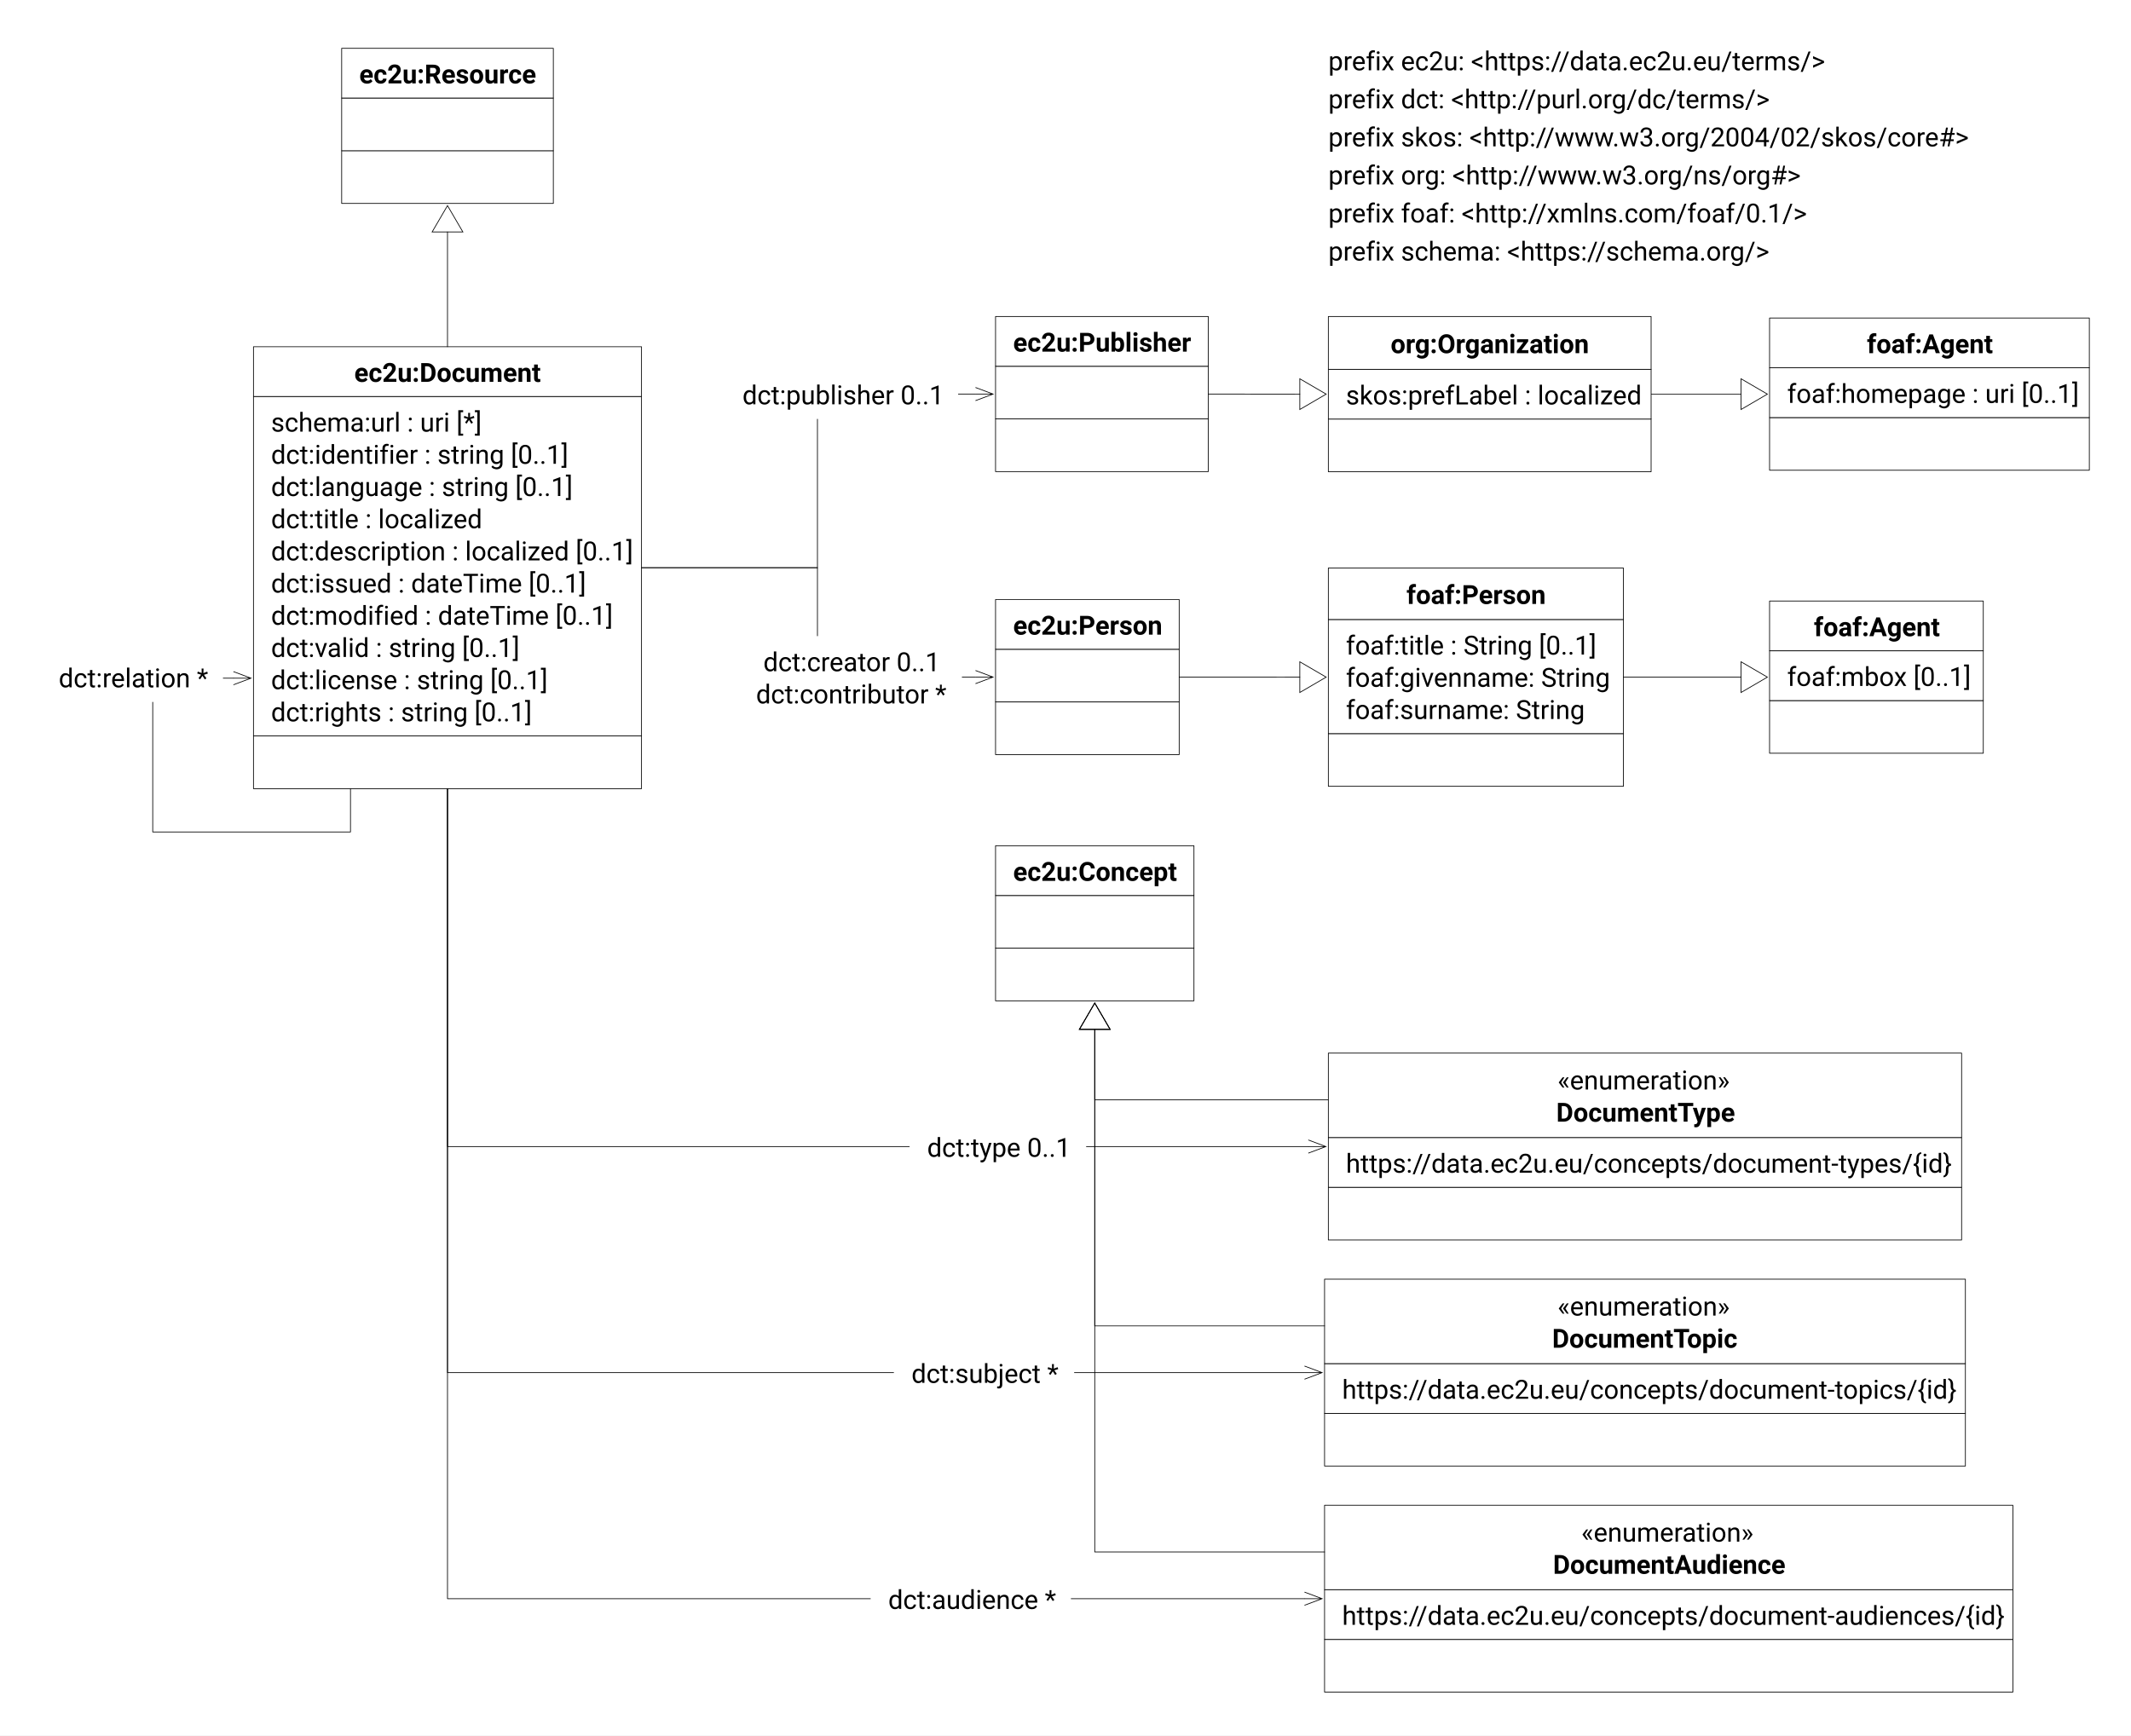
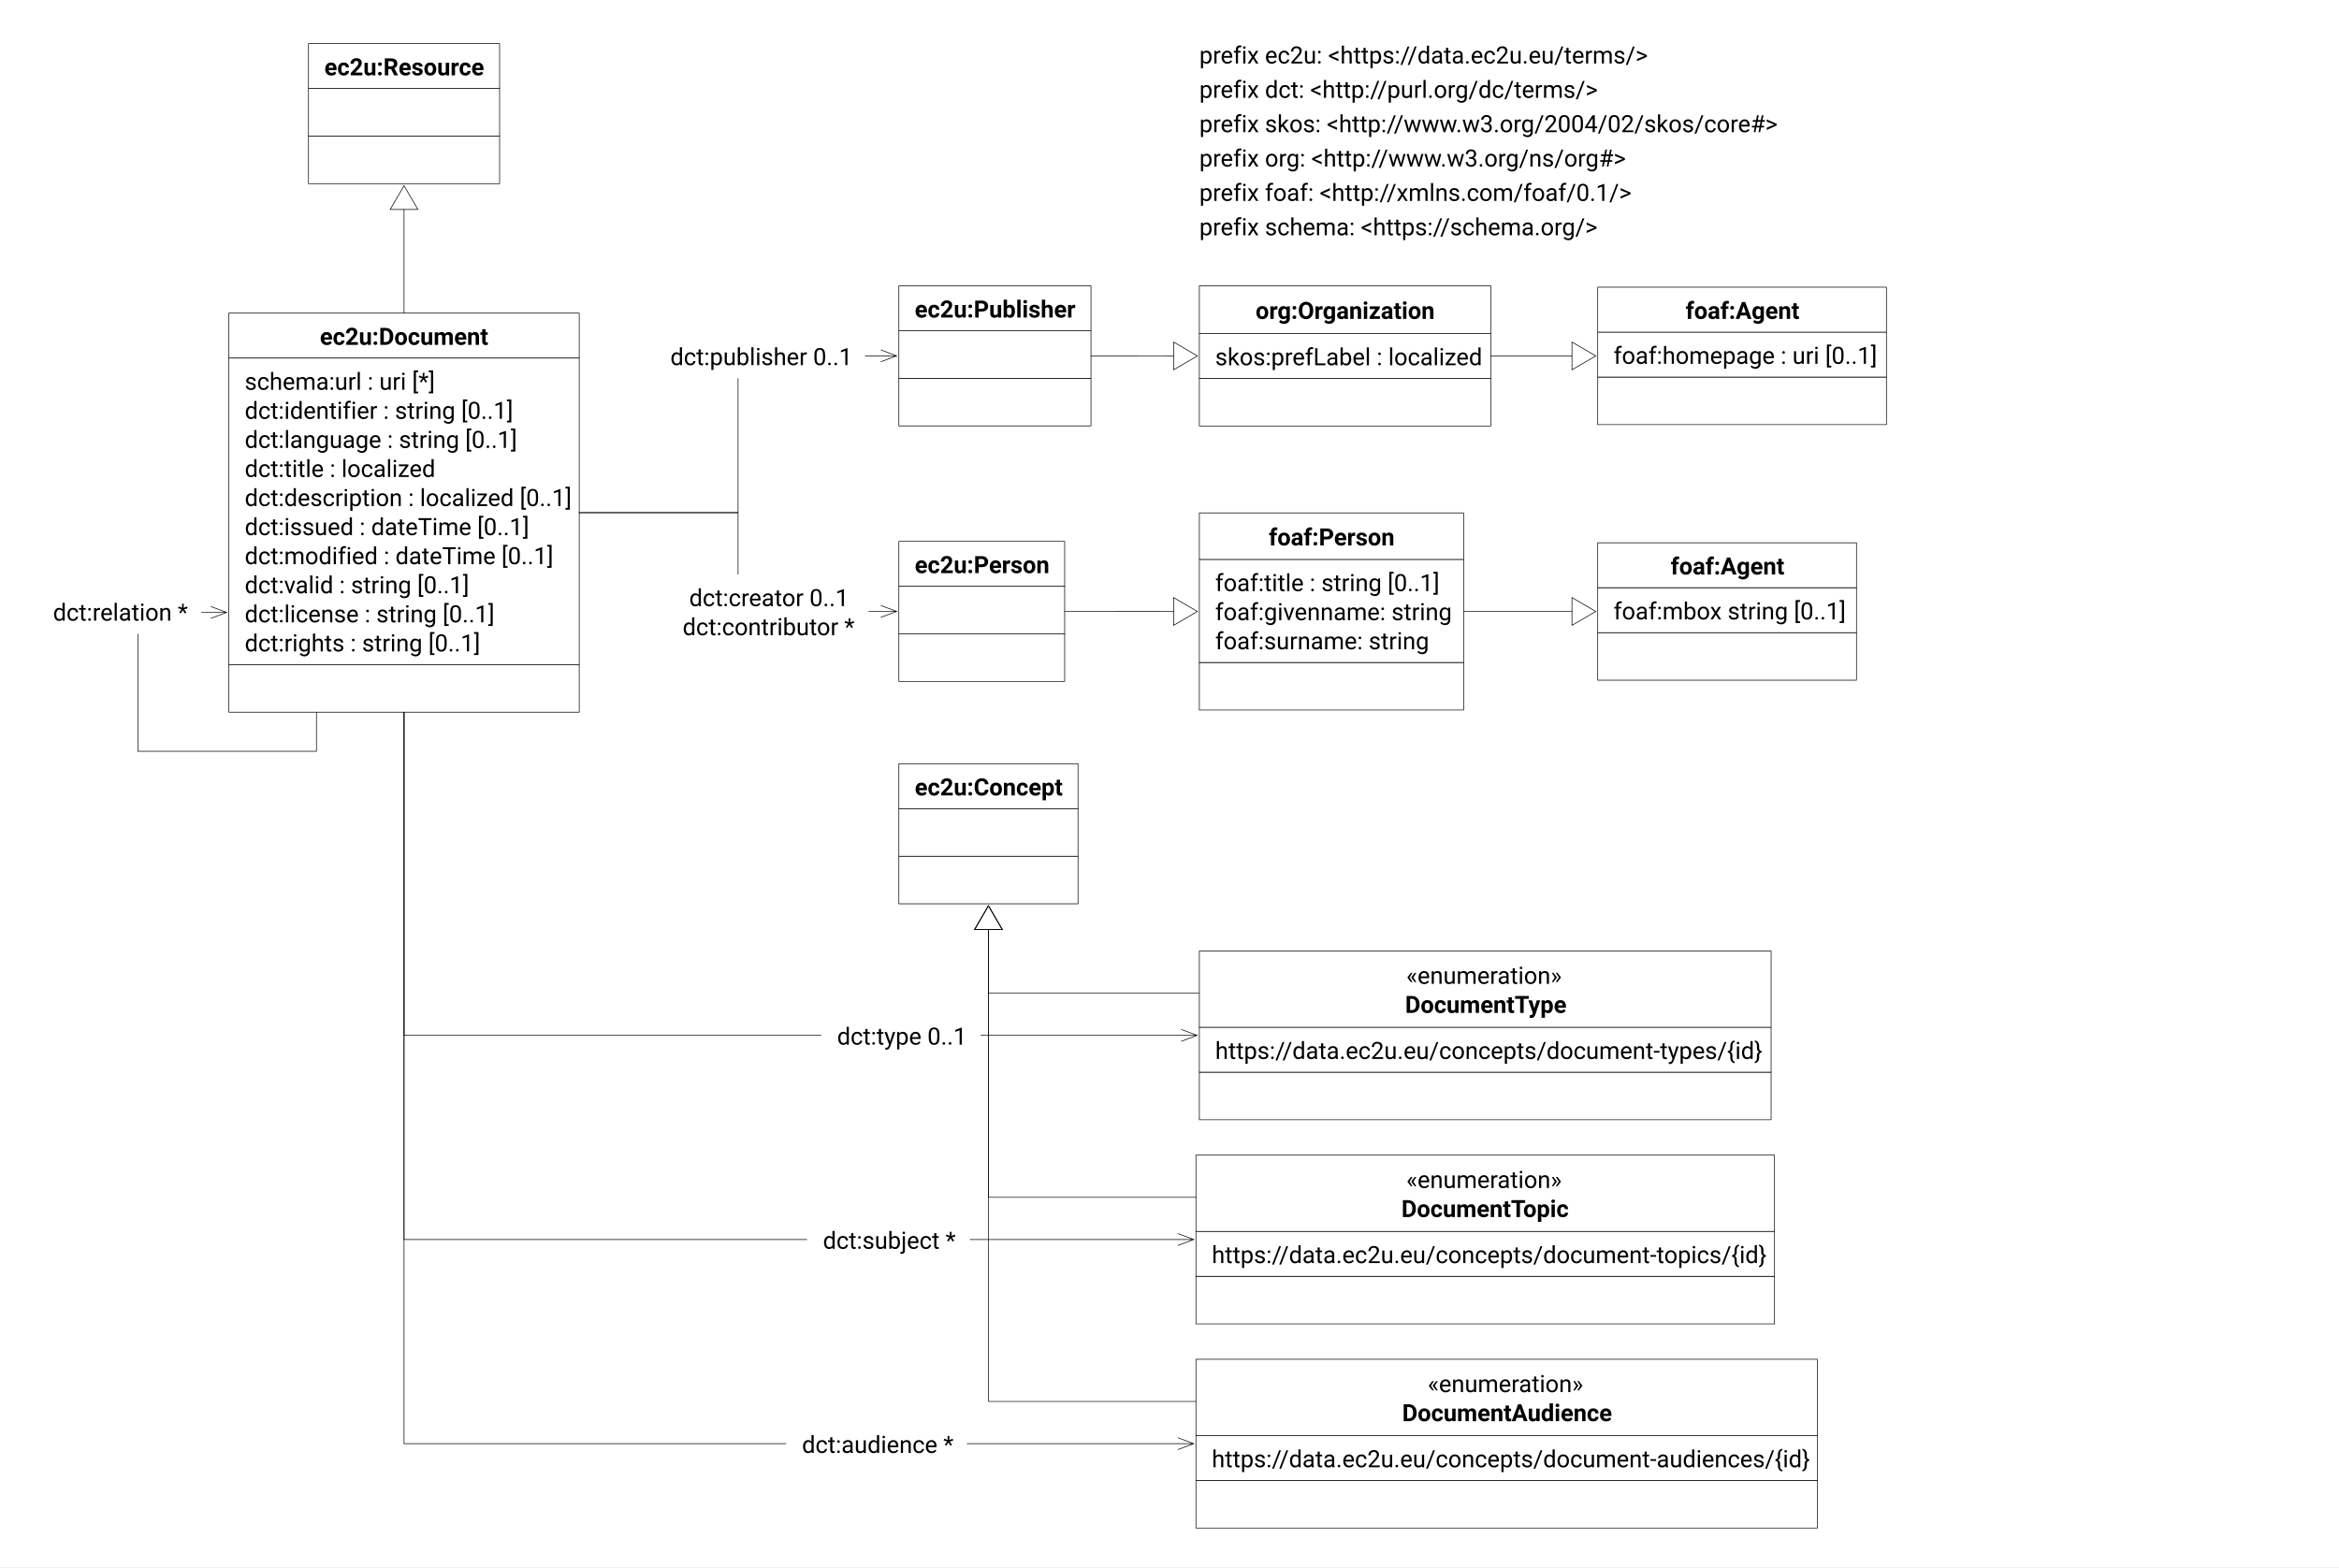
- <svg xmlns="http://www.w3.org/2000/svg" xmlns:xlink="http://www.w3.org/1999/xlink" version="1.1" viewBox="-92 20 728 593" width="728" height="593">
+ <svg xmlns="http://www.w3.org/2000/svg" xmlns:xlink="http://www.w3.org/1999/xlink" version="1.1" viewBox="-92 20 885 593" width="885" height="593">
  <defs>
    <marker orient="auto" overflow="visible" markerUnits="strokeWidth" id="UMLInheritance_Marker" stroke-linejoin="miter" stroke-miterlimit="10" viewBox="-1 -22 38 44" markerWidth="38" markerHeight="44" color="black">
      <g>
        <path d="M 36 0 L 0 -21 L 0 21 Z" fill="none" stroke="currentColor" stroke-width="1" />
      </g>
    </marker>
    <marker orient="auto" overflow="visible" markerUnits="strokeWidth" id="StickArrow_Marker" stroke-linejoin="miter" stroke-miterlimit="10" viewBox="-1 -10 26 20" markerWidth="26" markerHeight="20" color="black">
      <g>
        <path d="M 24 0 L 0 0 M 0 -9 L 24 0 L 0 9" fill="none" stroke="currentColor" stroke-width="1" />
      </g>
    </marker>
  </defs>
  <g id="documents" stroke-dasharray="none" fill-opacity="1" fill="none" stroke="none" stroke-opacity="1">
-     <rect fill="white" x="-92" y="20" width="728" height="593" />
+     <rect fill="white" x="-92" y="20" width="885" height="593" />
    <g id="documents_Layer_1">
      <g id="Group_2">
        <g id="Graphic_5">
          <rect x="-5.408" y="271.479" width="132.568" height="18" fill="white" />
          <rect x="-5.408" y="271.479" width="132.568" height="18" stroke="black" stroke-linecap="round" stroke-linejoin="round" stroke-width=".25" />
        </g>
        <g id="Graphic_4">
          <rect x="-5.408" y="155.479" width="132.568" height="116" fill="white" />
          <rect x="-5.408" y="155.479" width="132.568" height="116" stroke="black" stroke-linecap="round" stroke-linejoin="round" stroke-width=".25" />
          <text transform="translate(.5920061 158.4788)" fill="black">
            <tspan font-family="Roboto" font-size="9" fill="black" x="0" y="9">schema:url : uri [*]</tspan>
            <tspan font-family="Roboto" font-size="9" fill="black" x="0" y="20">dct:identifier : string
                            [0..1]
                        </tspan>
            <tspan font-family="Roboto" font-size="9" fill="black" x="0" y="31">dct:language : string
                            [0..1]
                        </tspan>
            <tspan font-family="Roboto" font-size="9" fill="black" x="0" y="42">dct:title : localized
                        </tspan>
            <tspan font-family="Roboto" font-size="9" fill="black" x="0" y="53">dct:description : localized
                            [0..1]
                        </tspan>
            <tspan font-family="Roboto" font-size="9" fill="black" x="0" y="64">dct:issued : dateTime
                            [0..1]
                        </tspan>
            <tspan font-family="Roboto" font-size="9" fill="black" x="0" y="75">dct:modified : dateTime
                            [0..1]
                        </tspan>
            <tspan font-family="Roboto" font-size="9" fill="black" x="0" y="86">dct:valid : string [0..1]
                        </tspan>
            <tspan font-family="Roboto" font-size="9" fill="black" x="0" y="97">dct:license : string
                            [0..1]
                        </tspan>
            <tspan font-family="Roboto" font-size="9" fill="black" x="0" y="108">dct:rights : string
                            [0..1]
                        </tspan>
          </text>
        </g>
        <g id="Graphic_3">
          <rect x="-5.408" y="138.479" width="132.568" height="17" fill="white" />
          <rect x="-5.408" y="138.479" width="132.568" height="17" stroke="black" stroke-linecap="round" stroke-linejoin="round" stroke-width=".25" />
          <text transform="translate(29.02023 141.4788)" fill="black">
            <tspan font-family="Roboto" font-weight="bold" font-size="9" fill="black" x="0" y="9">
                            ec2u:Document
                        </tspan>
          </text>
        </g>
      </g>
      <g id="Group_111">
        <g id="Graphic_31">
          <text transform="translate(361.7951 35.01575)" fill="black">
            <tspan font-family="Roboto" font-size="9" fill="black" x="0" y="9">prefix ec2u: &lt;https://data.ec2u.eu/terms/&gt;</tspan>
          </text>
        </g>
      </g>
      <g id="Group_56">
        <g id="Graphic_59">
          <rect x="24.721" y="71.504" width="72.311" height="18" fill="white" />
          <rect x="24.721" y="71.504" width="72.311" height="18" stroke="black" stroke-linecap="round" stroke-linejoin="round" stroke-width=".25" />
        </g>
        <g id="Graphic_58">
          <rect x="24.721" y="53.504" width="72.311" height="18" fill="white" />
          <rect x="24.721" y="53.504" width="72.311" height="18" stroke="black" stroke-linecap="round" stroke-linejoin="round" stroke-width=".25" />
        </g>
        <g id="Graphic_57">
          <a xlink:href="resources.svg">
            <rect x="24.721" y="36.504" width="72.311" height="17" fill="white" />
            <rect x="24.721" y="36.504" width="72.311" height="17" stroke="black" stroke-linecap="round" stroke-linejoin="round" stroke-width=".25" />
            <text transform="translate(30.72091 39.50394)" fill="black">
              <tspan font-family="Roboto" font-weight="bold" font-size="9" fill="black" x="0" y="9">
                                ec2u:Resource
                            </tspan>
            </text>
          </a>
        </g>
      </g>
      <g id="Line_114">
        <line x1="60.876" y1="138.479" x2="60.876" y2="99.254" marker-end="url(#UMLInheritance_Marker)" stroke="black" stroke-linecap="round" stroke-linejoin="round" stroke-width=".25" />
      </g>
      <g id="Graphic_116">
        <a xlink:href="http://xmlns.com/foaf/spec/">
          <text transform="translate(361.7951 87.01575)" fill="black">
            <tspan font-family="Roboto" font-size="9" fill="black" x="0" y="9">prefix foaf: &lt;http://xmlns.com/foaf/0.1/&gt;</tspan>
          </text>
        </a>
      </g>
      <g id="Group_120">
        <g id="Graphic_123">
-           <rect x="361.795" y="270.667" width="100.805" height="18" fill="white" />
-           <rect x="361.795" y="270.667" width="100.805" height="18" stroke="black" stroke-linecap="round" stroke-linejoin="round" stroke-width=".25" />
+           <rect x="361.795" y="270.667" width="99.979" height="18" fill="white" />
+           <rect x="361.795" y="270.667" width="99.979" height="18" stroke="black" stroke-linecap="round" stroke-linejoin="round" stroke-width=".25" />
        </g>
        <g id="Graphic_122">
-           <rect x="361.795" y="231.667" width="100.805" height="39" fill="white" />
-           <rect x="361.795" y="231.667" width="100.805" height="39" stroke="black" stroke-linecap="round" stroke-linejoin="round" stroke-width=".25" />
+           <rect x="361.795" y="231.667" width="99.979" height="39" fill="white" />
+           <rect x="361.795" y="231.667" width="99.979" height="39" stroke="black" stroke-linecap="round" stroke-linejoin="round" stroke-width=".25" />
          <text transform="translate(367.7951 234.6673)" fill="black">
-             <tspan font-family="Roboto" font-size="9" fill="black" x="0" y="9">foaf:title : String [0..1]
-                         </tspan>
-             <tspan font-family="Roboto" font-size="9" fill="black" x="0" y="20">foaf:givenname: String
-                         </tspan>
-             <tspan font-family="Roboto" font-size="9" fill="black" x="0" y="31">foaf:surname: String</tspan>
+             <tspan font-family="Roboto" font-size="9" fill="black" x="0" y="9">foaf:title : string [0..1]
+                         </tspan>
+             <tspan font-family="Roboto" font-size="9" fill="black" x="0" y="20">foaf:givenname: string
+                         </tspan>
+             <tspan font-family="Roboto" font-size="9" fill="black" x="0" y="31">foaf:surname: string</tspan>
          </text>
        </g>
        <g id="Graphic_121">
          <a xlink:href="http://xmlns.com/foaf/spec/#term_Person">
-             <rect x="361.795" y="214.077" width="100.805" height="17.59" fill="white" />
-             <rect x="361.795" y="214.077" width="100.805" height="17.59" stroke="black" stroke-linecap="round" stroke-linejoin="round" stroke-width=".25" />
-             <text transform="translate(388.4889 217.3723)" fill="black">
+             <rect x="361.795" y="214.077" width="99.979" height="17.59" fill="white" />
+             <rect x="361.795" y="214.077" width="99.979" height="17.59" stroke="black" stroke-linecap="round" stroke-linejoin="round" stroke-width=".25" />
+             <text transform="translate(388.0758 217.3723)" fill="black">
              <tspan font-family="Roboto" font-weight="bold" font-size="9" fill="black" x="0" y="9">
                                foaf:Person
                            </tspan>
            </text>
          </a>
        </g>
      </g>
      <g id="Group_133">
        <g id="Graphic_136">
          <rect x="248.102" y="163.148" width="72.688" height="18" fill="white" />
          <rect x="248.102" y="163.148" width="72.688" height="18" stroke="black" stroke-linecap="round" stroke-linejoin="round" stroke-width=".25" />
        </g>
        <g id="Graphic_135">
          <rect x="248.102" y="145.148" width="72.688" height="18" fill="white" />
          <rect x="248.102" y="145.148" width="72.688" height="18" stroke="black" stroke-linecap="round" stroke-linejoin="round" stroke-width=".25" />
        </g>
        <g id="Graphic_134">
          <rect x="248.102" y="128.148" width="72.688" height="17" fill="white" />
          <rect x="248.102" y="128.148" width="72.688" height="17" stroke="black" stroke-linecap="round" stroke-linejoin="round" stroke-width=".25" />
          <text transform="translate(254.1024 131.1479)" fill="black">
            <tspan font-family="Roboto" font-weight="bold" font-size="9" fill="black" x="0" y="9">
                            ec2u:Publisher
                        </tspan>
          </text>
        </g>
      </g>
      <g id="Line_132">
        <path d="M 127.16 213.979 L 187.26 213.979 L 187.26 154.648 L 241.252 154.648" marker-end="url(#StickArrow_Marker)" stroke="black" stroke-linecap="round" stroke-linejoin="round" stroke-width=".25" />
      </g>
      <g id="Graphic_131">
        <rect x="155.626" y="146.148" width="79.698" height="17" fill="white" />
        <text transform="translate(161.6257 149.1478)" fill="black">
          <tspan font-family="Roboto" font-size="9" fill="black" x="0" y="9">dct:publisher 0..1</tspan>
        </text>
      </g>
      <g id="Group_142">
        <g id="Graphic_145">
          <rect x="512.527" y="162.67" width="109.238" height="18" fill="white" />
          <rect x="512.527" y="162.67" width="109.238" height="18" stroke="black" stroke-linecap="round" stroke-linejoin="round" stroke-width=".25" />
        </g>
        <g id="Graphic_144">
          <rect x="512.527" y="145.67" width="109.238" height="17" fill="white" />
          <rect x="512.527" y="145.67" width="109.238" height="17" stroke="black" stroke-linecap="round" stroke-linejoin="round" stroke-width=".25" />
          <text transform="translate(518.5273 148.6697)" fill="black">
            <tspan font-family="Roboto" font-size="9" fill="black" x="0" y="9">foaf:homepage : uri [0..1]
                        </tspan>
          </text>
        </g>
        <g id="Graphic_143">
          <a xlink:href="http://xmlns.com/foaf/0.1/#term_Agent">
            <rect x="512.527" y="128.67" width="109.238" height="17" fill="white" />
            <rect x="512.527" y="128.67" width="109.238" height="17" stroke="black" stroke-linecap="round" stroke-linejoin="round" stroke-width=".25" />
            <text transform="translate(545.78 131.6697)" fill="black">
              <tspan font-family="Roboto" font-weight="bold" font-size="9" fill="black" x="0" y="9">
                                foaf:Agent
                            </tspan>
            </text>
          </a>
        </g>
      </g>
      <g id="Line_141">
        <line x1="472.057" y1="154.67" x2="502.777" y2="154.67" marker-end="url(#UMLInheritance_Marker)" stroke="black" stroke-linecap="round" stroke-linejoin="round" stroke-width=".25" />
      </g>
      <g id="Group_137">
        <g id="Graphic_140">
          <rect x="361.795" y="163.192" width="110.262" height="18" fill="white" />
          <rect x="361.795" y="163.192" width="110.262" height="18" stroke="black" stroke-linecap="round" stroke-linejoin="round" stroke-width=".25" />
        </g>
        <g id="Graphic_139">
          <rect x="361.795" y="146.192" width="110.262" height="17" fill="white" />
          <rect x="361.795" y="146.192" width="110.262" height="17" stroke="black" stroke-linecap="round" stroke-linejoin="round" stroke-width=".25" />
          <text transform="translate(367.7951 149.1916)" fill="black">
            <tspan font-family="Roboto" font-size="9" fill="black" x="0" y="9">skos:prefLabel : localized
                        </tspan>
          </text>
        </g>
        <g id="Graphic_138">
          <a xlink:href="https://www.w3.org/TR/vocab-org/#org:Organization">
            <rect x="361.795" y="128.148" width="110.262" height="18.044" fill="white" />
            <rect x="361.795" y="128.148" width="110.262" height="18.044" stroke="black" stroke-linecap="round" stroke-linejoin="round" stroke-width=".25" />
            <text transform="translate(383.0748 131.6697)" fill="black">
              <tspan font-family="Roboto" font-weight="bold" font-size="9" fill="black" x="0" y="9">
                                org:Organization
                            </tspan>
            </text>
          </a>
        </g>
      </g>
      <g id="Line_146">
        <path d="M 320.791 154.648 L 331.791 154.648 L 350.795 154.67 L 352.045 154.67" marker-end="url(#UMLInheritance_Marker)" stroke="black" stroke-linecap="round" stroke-linejoin="round" stroke-width=".25" />
      </g>
      <g id="Line_167">
        <path d="M 361.795 395.805 L 281.992 395.805 L 281.992 371.726" marker-end="url(#UMLInheritance_Marker)" stroke="black" stroke-linecap="round" stroke-linejoin="round" stroke-width=".25" />
      </g>
      <g id="Group_163">
        <g id="Graphic_166">
          <rect x="248.102" y="343.976" width="67.78" height="18" fill="white" />
          <rect x="248.102" y="343.976" width="67.78" height="18" stroke="black" stroke-linecap="round" stroke-linejoin="round" stroke-width=".25" />
        </g>
        <g id="Graphic_165">
          <rect x="248.102" y="325.976" width="67.78" height="18" fill="white" />
          <rect x="248.102" y="325.976" width="67.78" height="18" stroke="black" stroke-linecap="round" stroke-linejoin="round" stroke-width=".25" />
        </g>
        <g id="Graphic_164">
          <a xlink:href="datasets.svg">
            <rect x="248.102" y="308.976" width="67.78" height="17" fill="white" />
            <rect x="248.102" y="308.976" width="67.78" height="17" stroke="black" stroke-linecap="round" stroke-linejoin="round" stroke-width=".25" />
            <text transform="translate(254.1024 311.9764)" fill="black">
              <tspan font-family="Roboto" font-weight="bold" font-size="9" fill="black" x="0" y="9">
                                ec2u:Concept
                            </tspan>
            </text>
          </a>
        </g>
      </g>
      <g id="Group_159">
        <g id="Graphic_162">
          <rect x="361.795" y="425.691" width="216.337" height="18" fill="white" />
          <rect x="361.795" y="425.691" width="216.337" height="18" stroke="black" stroke-linecap="round" stroke-linejoin="round" stroke-width=".25" />
        </g>
        <g id="Graphic_161">
          <rect x="361.795" y="408.691" width="216.337" height="17" fill="white" />
          <rect x="361.795" y="408.691" width="216.337" height="17" stroke="black" stroke-linecap="round" stroke-linejoin="round" stroke-width=".25" />
          <text transform="translate(367.7951 411.691)" fill="black">
            <tspan font-family="Roboto" font-size="9" fill="black" x="0" y="9">
                            https://data.ec2u.eu/concepts/document-types/{id}
                        </tspan>
          </text>
        </g>
        <g id="Graphic_160">
          <rect x="361.795" y="379.843" width="216.337" height="28.848" fill="white" />
          <rect x="361.795" y="379.843" width="216.337" height="28.848" stroke="black" stroke-linecap="round" stroke-linejoin="round" stroke-width=".25" />
          <text transform="translate(439.6434 383.2668)" fill="black">
            <tspan font-family="Roboto" font-size="9" fill="black" x=".446" y="9">«enumeration»</tspan>
            <tspan font-family="Roboto" font-weight="bold" font-size="9" fill="black" x="0" y="20">
                            DocumentType
                        </tspan>
          </text>
        </g>
      </g>
      <g id="Line_172">
        <path d="M 127.16 213.979 L 187.26 213.979 L 187.26 251.35 L 241.252 251.35" marker-end="url(#StickArrow_Marker)" stroke="black" stroke-linecap="round" stroke-linejoin="round" stroke-width=".25" />
      </g>
      <g id="Graphic_173">
        <rect x="160.274" y="237.35" width="76.345" height="28" fill="white" />
        <text transform="translate(166.2738 240.3504)" fill="black">
          <tspan font-family="Roboto" font-size="9" fill="black" x="2.483" y="9">dct:creator 0..1</tspan>
          <tspan font-family="Roboto" font-size="9" fill="black" x="0" y="20">dct:contributor *</tspan>
        </text>
      </g>
      <g id="Group_175">
        <g id="Graphic_178">
-           <rect x="512.527" y="259.372" width="73.014" height="18" fill="white" />
-           <rect x="512.527" y="259.372" width="73.014" height="18" stroke="black" stroke-linecap="round" stroke-linejoin="round" stroke-width=".25" />
+           <rect x="512.527" y="259.372" width="97.904" height="18" fill="white" />
+           <rect x="512.527" y="259.372" width="97.904" height="18" stroke="black" stroke-linecap="round" stroke-linejoin="round" stroke-width=".25" />
        </g>
        <g id="Graphic_177">
-           <rect x="512.527" y="242.372" width="73.014" height="17" fill="white" />
-           <rect x="512.527" y="242.372" width="73.014" height="17" stroke="black" stroke-linecap="round" stroke-linejoin="round" stroke-width=".25" />
+           <rect x="512.527" y="242.372" width="97.904" height="17" fill="white" />
+           <rect x="512.527" y="242.372" width="97.904" height="17" stroke="black" stroke-linecap="round" stroke-linejoin="round" stroke-width=".25" />
          <text transform="translate(518.5273 245.3723)" fill="black">
-             <tspan font-family="Roboto" font-size="9" fill="black" x="0" y="9">foaf:mbox [0..1]</tspan>
+             <tspan font-family="Roboto" font-size="9" fill="black" x="0" y="9">foaf:mbox string [0..1]
+                         </tspan>
          </text>
        </g>
        <g id="Graphic_176">
          <a xlink:href="http://xmlns.com/foaf/0.1/#term_Agent">
-             <rect x="512.527" y="225.372" width="73.014" height="17" fill="white" />
-             <rect x="512.527" y="225.372" width="73.014" height="17" stroke="black" stroke-linecap="round" stroke-linejoin="round" stroke-width=".25" />
-             <text transform="translate(527.668 228.3723)" fill="black">
+             <rect x="512.527" y="225.372" width="97.904" height="17" fill="white" />
+             <rect x="512.527" y="225.372" width="97.904" height="17" stroke="black" stroke-linecap="round" stroke-linejoin="round" stroke-width=".25" />
+             <text transform="translate(540.1133 228.3723)" fill="black">
              <tspan font-family="Roboto" font-weight="bold" font-size="9" fill="black" x="0" y="9">
                                foaf:Agent
                            </tspan>
            </text>
          </a>
        </g>
      </g>
      <g id="Line_174">
-         <line x1="462.6" y1="251.372" x2="502.777" y2="251.372" marker-end="url(#UMLInheritance_Marker)" stroke="black" stroke-linecap="round" stroke-linejoin="round" stroke-width=".25" />
+         <line x1="461.774" y1="251.372" x2="502.777" y2="251.372" marker-end="url(#UMLInheritance_Marker)" stroke="black" stroke-linecap="round" stroke-linejoin="round" stroke-width=".25" />
      </g>
      <g id="Group_180">
        <g id="Graphic_183">
          <rect x="248.102" y="259.85" width="62.735" height="18" fill="white" />
          <rect x="248.102" y="259.85" width="62.735" height="18" stroke="black" stroke-linecap="round" stroke-linejoin="round" stroke-width=".25" />
        </g>
        <g id="Graphic_182">
          <rect x="248.102" y="241.85" width="62.735" height="18" fill="white" />
          <rect x="248.102" y="241.85" width="62.735" height="18" stroke="black" stroke-linecap="round" stroke-linejoin="round" stroke-width=".25" />
        </g>
        <g id="Graphic_181">
          <a xlink:href="persons.svg">
            <rect x="248.102" y="224.85" width="62.735" height="17" fill="white" />
            <rect x="248.102" y="224.85" width="62.735" height="17" stroke="black" stroke-linecap="round" stroke-linejoin="round" stroke-width=".25" />
            <text transform="translate(254.1024 227.8504)" fill="black">
              <tspan font-family="Roboto" font-weight="bold" font-size="9" fill="black" x="0" y="9">
                                ec2u:Person
                            </tspan>
            </text>
          </a>
        </g>
      </g>
      <g id="Line_179">
        <path d="M 310.837 251.35 L 321.837 251.35 L 350.795 251.372 L 352.045 251.372" marker-end="url(#UMLInheritance_Marker)" stroke="black" stroke-linecap="round" stroke-linejoin="round" stroke-width=".25" />
      </g>
      <g id="Graphic_184">
        <text transform="translate(361.7951 48.01575)" fill="black">
          <tspan font-family="Roboto" font-size="9" fill="black" x="0" y="9">prefix dct: &lt;http://purl.org/dc/terms/&gt;</tspan>
        </text>
      </g>
      <g id="Graphic_185">
        <text transform="translate(361.7951 61.01575)" fill="black">
          <tspan font-family="Roboto" font-size="9" fill="black" x="0" y="9">prefix skos: &lt;http://www.w3.org/2004/02/skos/core#&gt;</tspan>
        </text>
      </g>
      <g id="Line_188">
        <path d="M 27.734 289.479 L 27.734 304.278 L -39.824 304.278 L -39.824 251.729 L -12.258 251.729" marker-end="url(#StickArrow_Marker)" stroke="black" stroke-linecap="round" stroke-linejoin="round" stroke-width=".25" />
      </g>
      <g id="Graphic_189">
        <rect x="-77.953" y="242.85" width="62.124" height="17" fill="white" />
        <text transform="translate(-71.95276 245.8504)" fill="black">
          <tspan font-family="Roboto" font-size="9" fill="black" x="0" y="9">dct:relation *</tspan>
        </text>
      </g>
      <g id="Group_190">
        <g id="Graphic_193">
          <rect x="360.501" y="502.935" width="218.925" height="18" fill="white" />
          <rect x="360.501" y="502.935" width="218.925" height="18" stroke="black" stroke-linecap="round" stroke-linejoin="round" stroke-width=".25" />
        </g>
        <g id="Graphic_192">
          <rect x="360.501" y="485.935" width="218.925" height="17" fill="white" />
          <rect x="360.501" y="485.935" width="218.925" height="17" stroke="black" stroke-linecap="round" stroke-linejoin="round" stroke-width=".25" />
          <text transform="translate(366.5009 488.9351)" fill="black">
            <tspan font-family="Roboto" font-size="9" fill="black" x="0" y="9">
                            https://data.ec2u.eu/concepts/document-topics/{id}
                        </tspan>
          </text>
        </g>
        <g id="Graphic_191">
          <rect x="360.501" y="457.087" width="218.925" height="28.848" fill="white" />
          <rect x="360.501" y="457.087" width="218.925" height="28.848" stroke="black" stroke-linecap="round" stroke-linejoin="round" stroke-width=".25" />
          <text transform="translate(438.2438 460.5109)" fill="black">
            <tspan font-family="Roboto" font-size="9" fill="black" x="1.846" y="9">«enumeration»</tspan>
            <tspan font-family="Roboto" font-weight="bold" font-size="9" fill="black" x="0" y="20">
                            DocumentTopic
                        </tspan>
          </text>
        </g>
      </g>
      <g id="Group_194">
        <g id="Graphic_197">
          <rect x="360.501" y="580.179" width="235.145" height="18" fill="white" />
          <rect x="360.501" y="580.179" width="235.145" height="18" stroke="black" stroke-linecap="round" stroke-linejoin="round" stroke-width=".25" />
        </g>
        <g id="Graphic_196">
          <rect x="360.501" y="563.179" width="235.145" height="17" fill="white" />
          <rect x="360.501" y="563.179" width="235.145" height="17" stroke="black" stroke-linecap="round" stroke-linejoin="round" stroke-width=".25" />
          <text transform="translate(366.5009 566.1792)" fill="black">
            <tspan font-family="Roboto" font-size="9" fill="black" x="0" y="9">
                            https://data.ec2u.eu/concepts/document-audiences/{id}
                        </tspan>
          </text>
        </g>
        <g id="Graphic_195">
          <rect x="360.501" y="534.331" width="235.145" height="28.848" fill="white" />
          <rect x="360.501" y="534.331" width="235.145" height="28.848" stroke="black" stroke-linecap="round" stroke-linejoin="round" stroke-width=".25" />
          <text transform="translate(438.5338 537.7549)" fill="black">
            <tspan font-family="Roboto" font-size="9" fill="black" x="9.666" y="9">«enumeration»</tspan>
            <tspan font-family="Roboto" font-weight="bold" font-size="9" fill="black" x="0" y="20">
                            DocumentAudience
                        </tspan>
          </text>
        </g>
      </g>
      <g id="Line_198">
        <path d="M 360.501 550.293 L 281.992 550.293 L 281.992 493.761 L 281.992 416.517 L 281.992 371.726" marker-end="url(#UMLInheritance_Marker)" stroke="black" stroke-linecap="round" stroke-linejoin="round" stroke-width=".25" />
      </g>
      <g id="Line_199">
        <path d="M 360.501 473.049 L 281.992 473.049 L 281.992 416.517 L 281.992 371.726" marker-end="url(#UMLInheritance_Marker)" stroke="black" stroke-linecap="round" stroke-linejoin="round" stroke-width=".25" />
      </g>
      <g id="Line_168">
        <path d="M 60.876 289.479 L 60.876 411.767 L 354.945 411.767" marker-end="url(#StickArrow_Marker)" stroke="black" stroke-linecap="round" stroke-linejoin="round" stroke-width=".25" />
      </g>
      <g id="Line_186">
        <path d="M 60.876 289.479 L 60.876 566.255 L 353.651 566.255" marker-end="url(#StickArrow_Marker)" stroke="black" stroke-linecap="round" stroke-linejoin="round" stroke-width=".25" />
      </g>
      <g id="Graphic_169">
        <rect x="218.729" y="403.267" width="60.327" height="17" fill="white" />
        <text transform="translate(224.7293 406.2667)" fill="black">
          <tspan font-family="Roboto" font-size="9" fill="black" x="0" y="9">dct:type 0..1</tspan>
        </text>
      </g>
      <g id="Line_170">
        <path d="M 60.876 289.479 L 60.876 489.011 L 353.651 489.011" marker-end="url(#StickArrow_Marker)" stroke="black" stroke-linecap="round" stroke-linejoin="round" stroke-width=".25" />
      </g>
      <g id="Graphic_171">
        <rect x="213.369" y="480.511" width="61.592" height="17" fill="white" />
        <text transform="translate(219.3686 483.5108)" fill="black">
          <tspan font-family="Roboto" font-size="9" fill="black" x="0" y="9">dct:subject *</tspan>
        </text>
      </g>
      <g id="Graphic_187">
        <rect x="205.433" y="557.755" width="68.421" height="17" fill="white" />
        <text transform="translate(211.4327 560.7549)" fill="black">
          <tspan font-family="Roboto" font-size="9" fill="black" x="0" y="9">dct:audience *</tspan>
        </text>
      </g>
      <g id="Graphic_203">
        <a xlink:href="http://www.w3.org/ns/org#">
          <text transform="translate(361.7951 74.01575)" fill="black">
            <tspan font-family="Roboto" font-size="9" fill="black" x="0" y="9">prefix org: &lt;http://www.w3.org/ns/org#&gt;</tspan>
          </text>
        </a>
      </g>
      <g id="Graphic_204">
        <a xlink:href="https://schema.org/">
          <text transform="translate(361.7951 100.0157)" fill="black">
            <tspan font-family="Roboto" font-size="9" fill="black" x="0" y="9">prefix schema: &lt;https://schema.org/&gt;</tspan>
          </text>
        </a>
      </g>
    </g>
  </g>
</svg>
